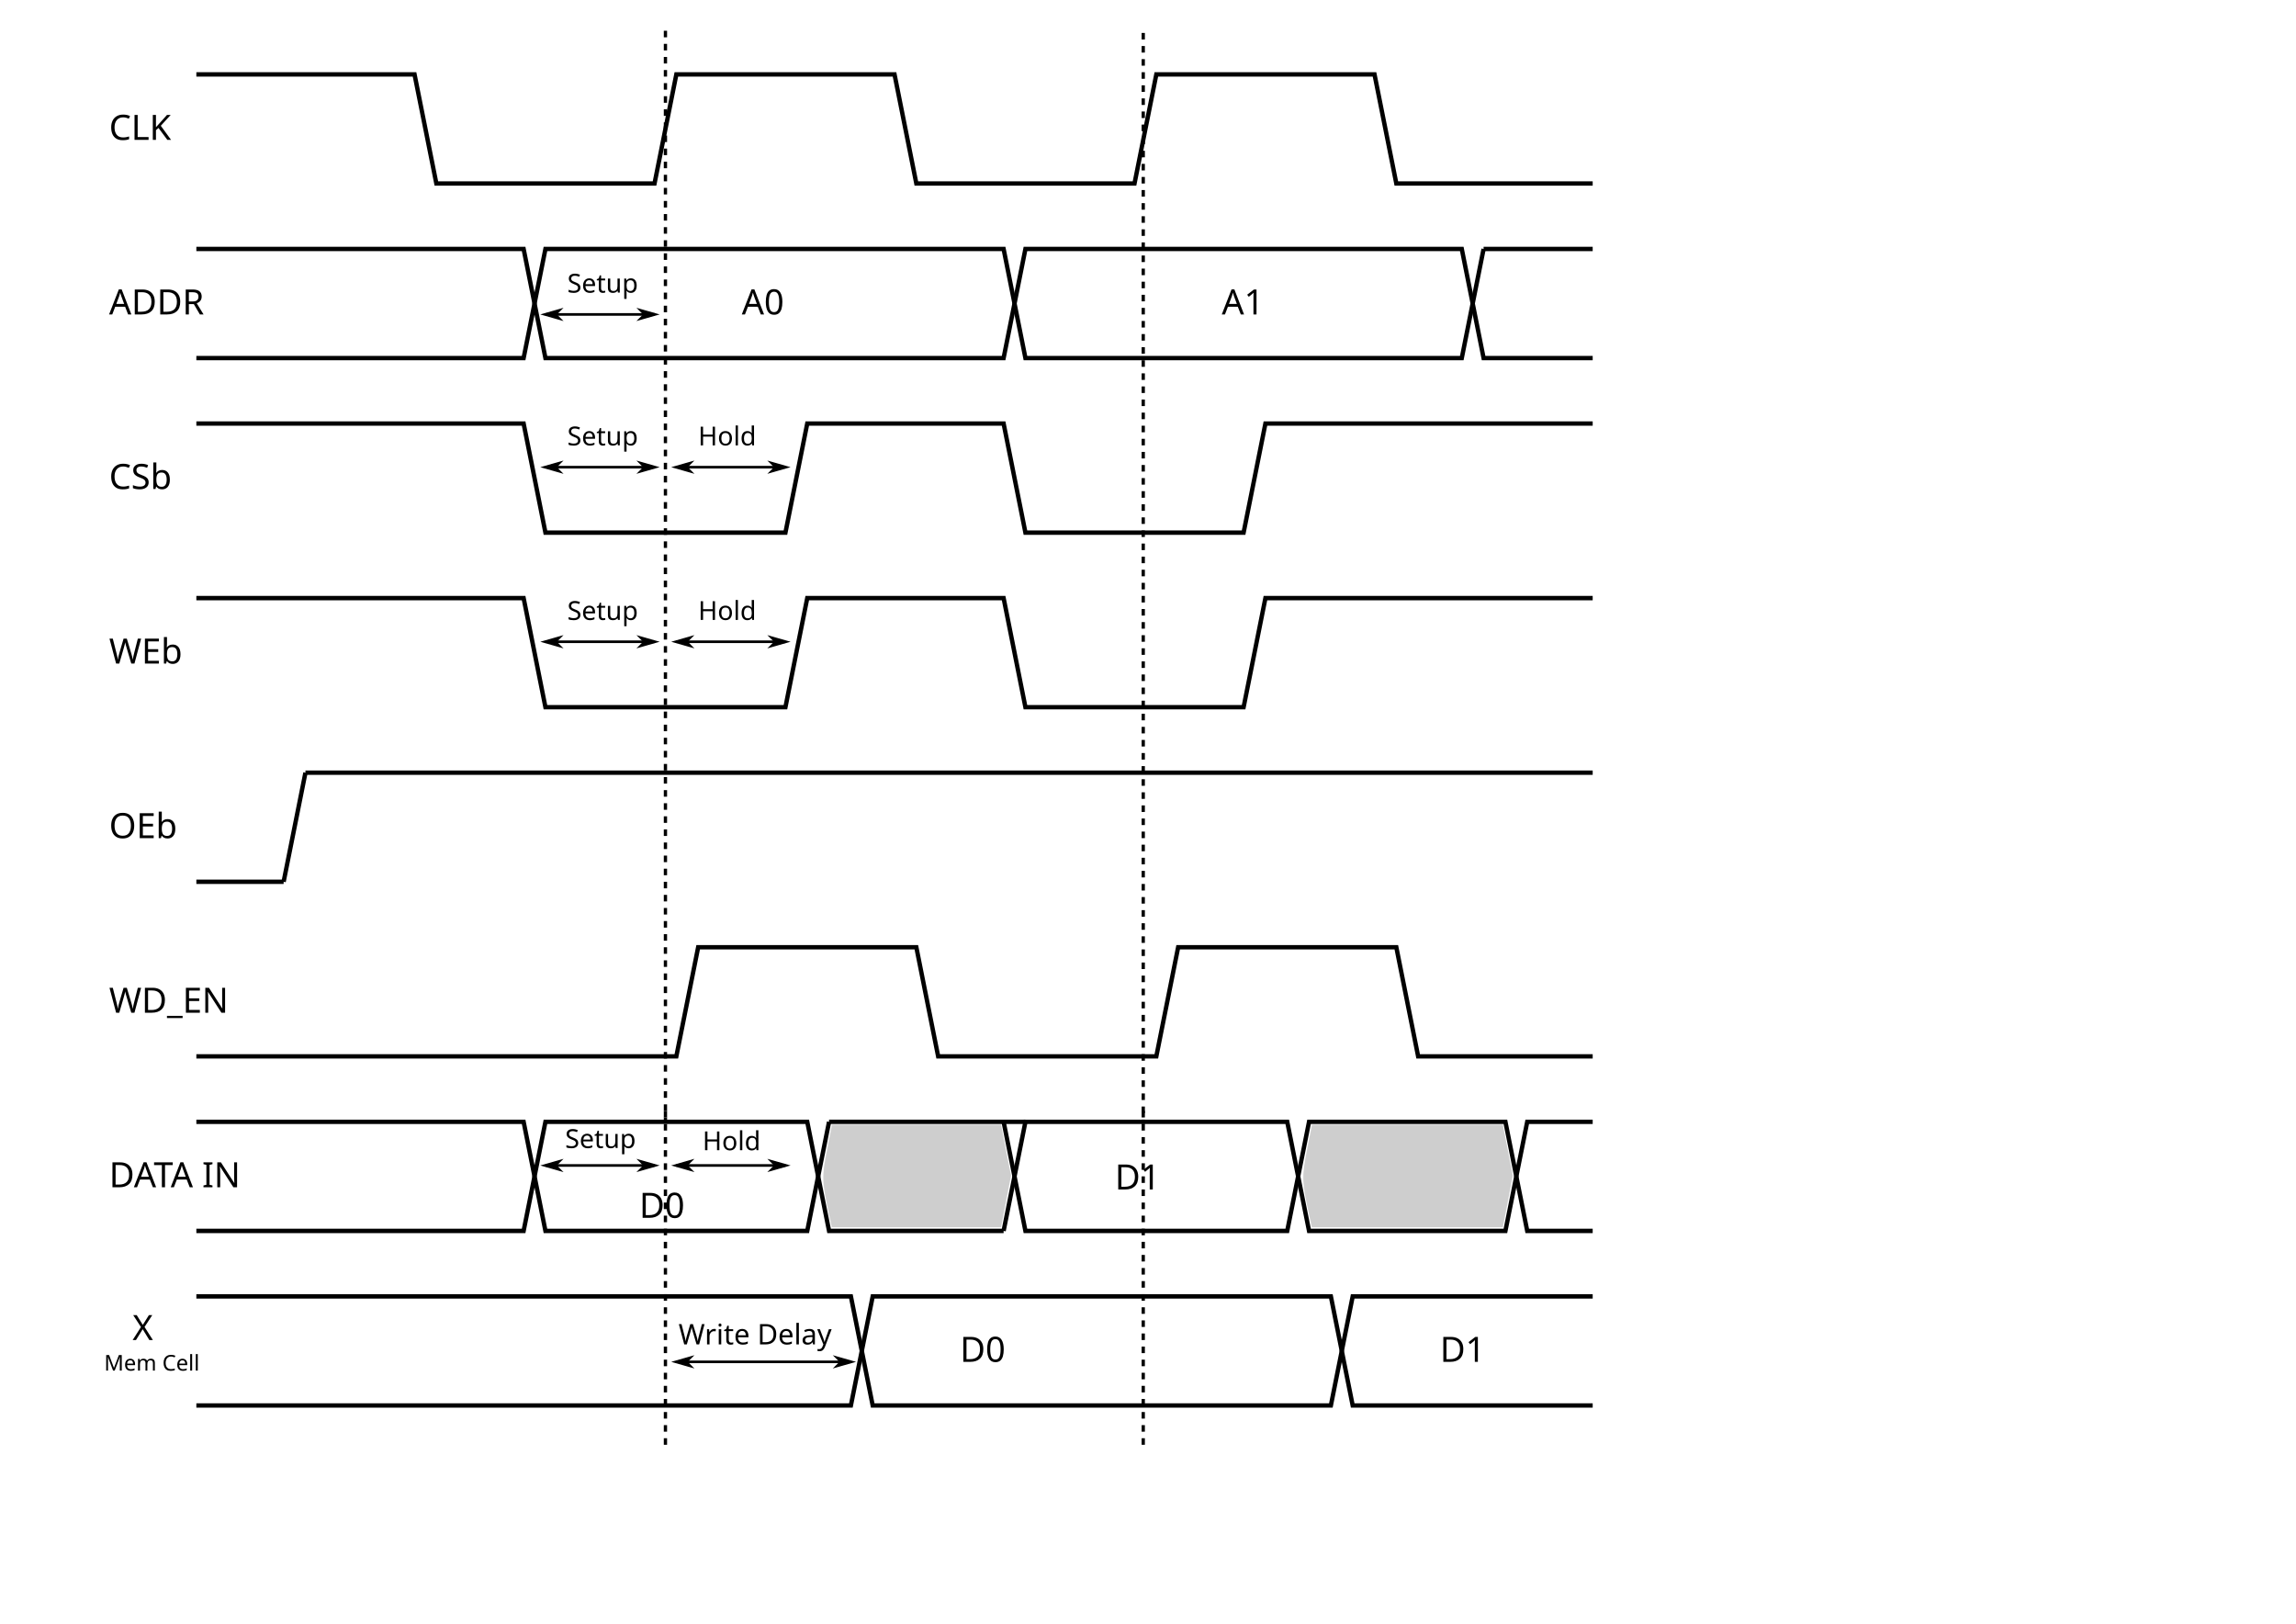
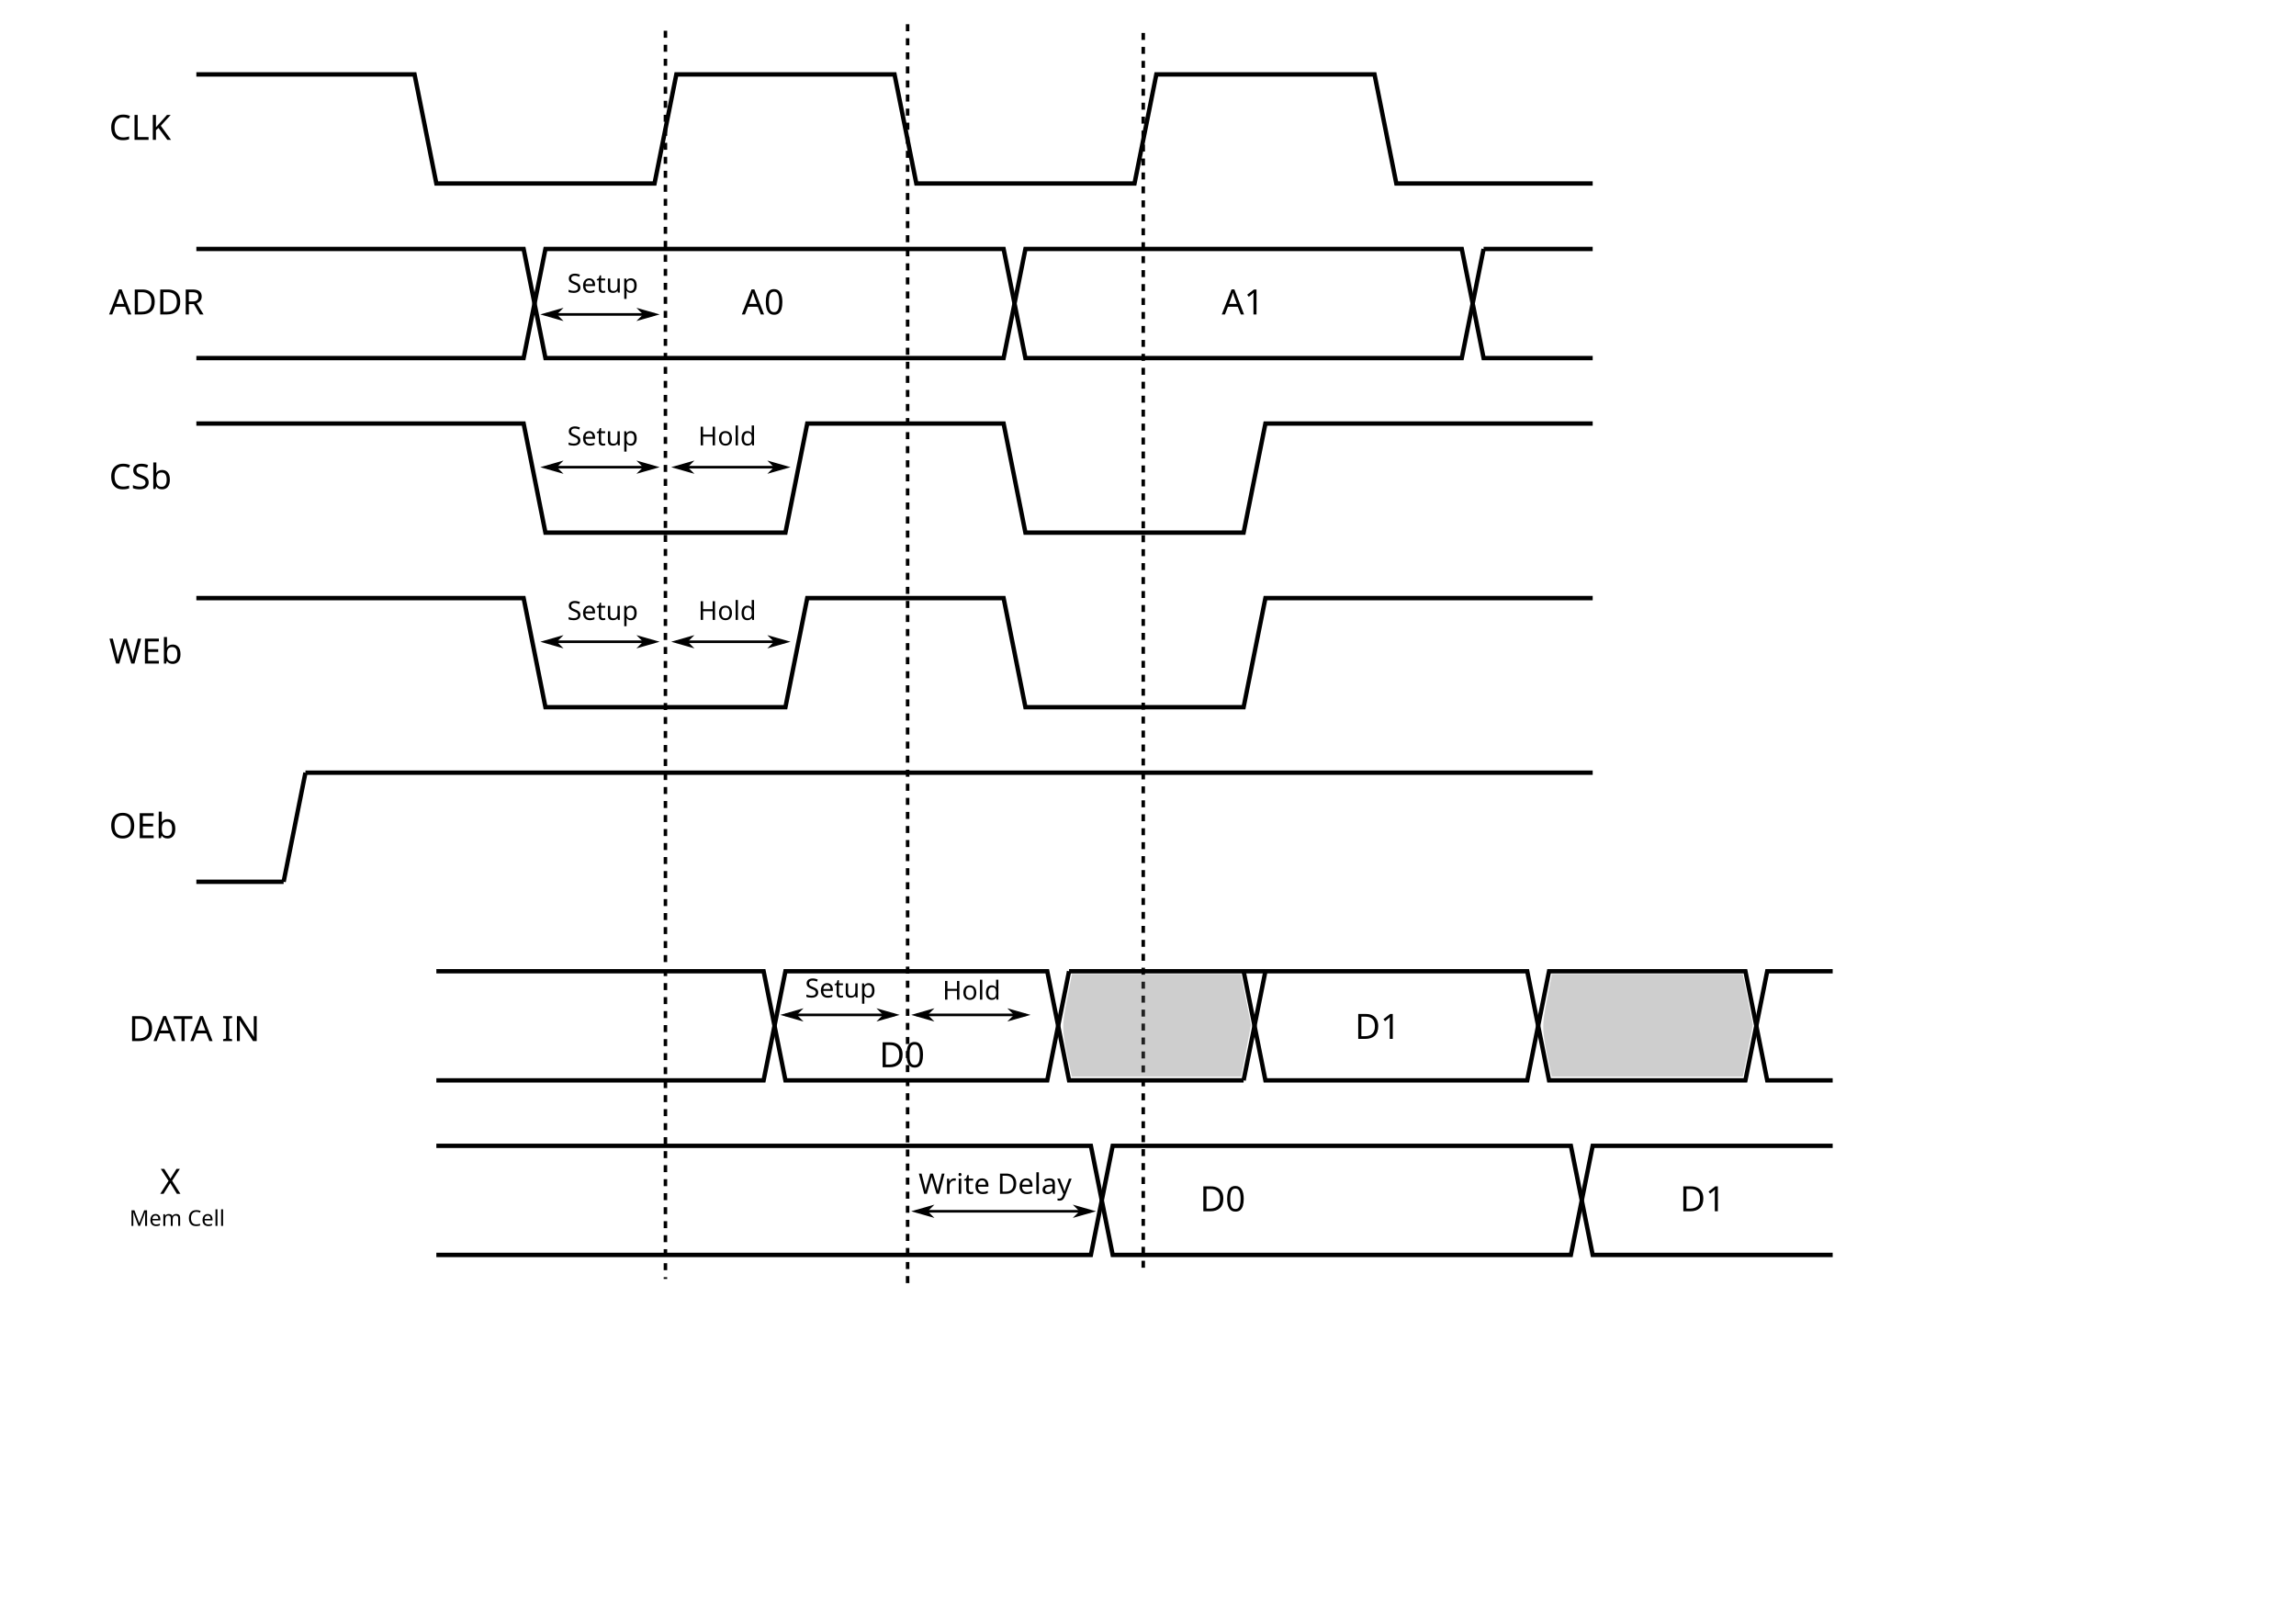
<svg xmlns="http://www.w3.org/2000/svg" width="1052.362" height="744.094" id="svg3956" version="1.1">
  <defs id="defs3958">
    <marker orient="auto" refY="0.0" refX="0.0" id="Arrow1Mstart" style="overflow:visible">
      <path id="path4694" d="M 0.0,0.0 L 5.0,-5.0 L -12.5,0.0 L 5.0,5.0 L 0.0,0.0 z " style="fill-rule:evenodd;stroke:#000000;stroke-width:1.0pt" transform="scale(0.4) translate(10,0)" />
    </marker>
    <marker orient="auto" refY="0.0" refX="0.0" id="Arrow1Mend" style="overflow:visible;">
      <path id="path4697" d="M 0.0,0.0 L 5.0,-5.0 L -12.5,0.0 L 5.0,5.0 L 0.0,0.0 z " style="fill-rule:evenodd;stroke:#000000;stroke-width:1.0pt;" transform="scale(0.4) rotate(180) translate(10,0)" />
    </marker>
    <marker orient="auto" refY="0" refX="0" id="Arrow1Mstart-5" style="overflow:visible">
      <path id="path4694-5" d="M 0,0 5,-5 -12.5,0 5,5 0,0 z" style="fill-rule:evenodd;stroke:#000000;stroke-width:1pt" transform="matrix(0.4,0,0,0.4,4,0)" />
    </marker>
    <marker orient="auto" refY="0" refX="0" id="Arrow1Mend-6" style="overflow:visible">
      <path id="path4697-6" d="M 0,0 5,-5 -12.5,0 5,5 0,0 z" style="fill-rule:evenodd;stroke:#000000;stroke-width:1pt" transform="matrix(-0.4,0,0,-0.4,-4,0)" />
    </marker>
    <marker orient="auto" refY="0" refX="0" id="Arrow1Mstart-7" style="overflow:visible">
      <path id="path4694-7" d="M 0,0 5,-5 -12.5,0 5,5 0,0 z" style="fill-rule:evenodd;stroke:#000000;stroke-width:1pt" transform="matrix(0.4,0,0,0.4,4,0)" />
    </marker>
    <marker orient="auto" refY="0" refX="0" id="Arrow1Mend-8" style="overflow:visible">
      <path id="path4697-0" d="M 0,0 5,-5 -12.5,0 5,5 0,0 z" style="fill-rule:evenodd;stroke:#000000;stroke-width:1pt" transform="matrix(-0.4,0,0,-0.4,-4,0)" />
    </marker>
    <marker orient="auto" refY="0" refX="0" id="Arrow1Mstart-3" style="overflow:visible">
      <path id="path4694-8" d="M 0,0 5,-5 -12.5,0 5,5 0,0 z" style="fill-rule:evenodd;stroke:#000000;stroke-width:1pt" transform="matrix(0.4,0,0,0.4,4,0)" />
    </marker>
    <marker orient="auto" refY="0" refX="0" id="Arrow1Mend-5" style="overflow:visible">
      <path id="path4697-3" d="M 0,0 5,-5 -12.5,0 5,5 0,0 z" style="fill-rule:evenodd;stroke:#000000;stroke-width:1pt" transform="matrix(-0.4,0,0,-0.4,-4,0)" />
    </marker>
    <marker orient="auto" refY="0" refX="0" id="Arrow1Mstart-3-5" style="overflow:visible">
      <path id="path4694-8-3" d="M 0,0 5,-5 -12.5,0 5,5 0,0 z" style="fill-rule:evenodd;stroke:#000000;stroke-width:1pt" transform="matrix(0.4,0,0,0.4,4,0)" />
    </marker>
    <marker orient="auto" refY="0" refX="0" id="Arrow1Mend-5-2" style="overflow:visible">
      <path id="path4697-3-8" d="M 0,0 5,-5 -12.5,0 5,5 0,0 z" style="fill-rule:evenodd;stroke:#000000;stroke-width:1pt" transform="matrix(-0.4,0,0,-0.4,-4,0)" />
    </marker>
    <marker orient="auto" refY="0" refX="0" id="Arrow1Mstart-54" style="overflow:visible">
      <path id="path4694-70" d="M 0,0 5,-5 -12.5,0 5,5 0,0 z" style="fill-rule:evenodd;stroke:#000000;stroke-width:1pt" transform="matrix(0.4,0,0,0.4,4,0)" />
    </marker>
    <marker orient="auto" refY="0" refX="0" id="Arrow1Mend-9" style="overflow:visible">
      <path id="path4697-9" d="M 0,0 5,-5 -12.5,0 5,5 0,0 z" style="fill-rule:evenodd;stroke:#000000;stroke-width:1pt" transform="matrix(-0.4,0,0,-0.4,-4,0)" />
    </marker>
    <marker orient="auto" refY="0" refX="0" id="Arrow1Mstart-2" style="overflow:visible">
      <path id="path4694-0" d="M 0,0 5,-5 -12.5,0 5,5 0,0 z" style="fill-rule:evenodd;stroke:#000000;stroke-width:1pt" transform="matrix(0.4,0,0,0.4,4,0)" />
    </marker>
    <marker orient="auto" refY="0" refX="0" id="Arrow1Mend-51" style="overflow:visible">
      <path id="path4697-8" d="M 0,0 5,-5 -12.5,0 5,5 0,0 z" style="fill-rule:evenodd;stroke:#000000;stroke-width:1pt" transform="matrix(-0.4,0,0,-0.4,-4,0)" />
    </marker>
    <marker orient="auto" refY="0" refX="0" id="Arrow1Mstart-33" style="overflow:visible">
      <path id="path4694-1" d="M 0,0 5,-5 -12.5,0 5,5 0,0 z" style="fill-rule:evenodd;stroke:#000000;stroke-width:1pt" transform="matrix(0.4,0,0,0.4,4,0)" />
    </marker>
    <marker orient="auto" refY="0" refX="0" id="Arrow1Mend-90" style="overflow:visible">
      <path id="path4697-7" d="M 0,0 5,-5 -12.5,0 5,5 0,0 z" style="fill-rule:evenodd;stroke:#000000;stroke-width:1pt" transform="matrix(-0.4,0,0,-0.4,-4,0)" />
    </marker>
    <marker orient="auto" refY="0" refX="0" id="Arrow1Mstart-4" style="overflow:visible">
      <path id="path4694-703" d="M 0,0 5,-5 -12.5,0 5,5 0,0 z" style="fill-rule:evenodd;stroke:#000000;stroke-width:1pt" transform="matrix(0.4,0,0,0.4,4,0)" />
    </marker>
    <marker orient="auto" refY="0" refX="0" id="Arrow1Mend-84" style="overflow:visible">
      <path id="path4697-70" d="M 0,0 5,-5 -12.5,0 5,5 0,0 z" style="fill-rule:evenodd;stroke:#000000;stroke-width:1pt" transform="matrix(-0.4,0,0,-0.4,-4,0)" />
    </marker>
    <marker orient="auto" refY="0" refX="0" id="Arrow1Mstart-32" style="overflow:visible">
      <path id="path4694-73" d="M 0,0 5,-5 -12.5,0 5,5 0,0 z" style="fill-rule:evenodd;stroke:#000000;stroke-width:1pt" transform="matrix(0.4,0,0,0.4,4,0)" />
    </marker>
    <marker orient="auto" refY="0" refX="0" id="Arrow1Mend-4" style="overflow:visible">
      <path id="path4697-76" d="M 0,0 5,-5 -12.5,0 5,5 0,0 z" style="fill-rule:evenodd;stroke:#000000;stroke-width:1pt" transform="matrix(-0.4,0,0,-0.4,-4,0)" />
    </marker>
    <marker orient="auto" refY="0" refX="0" id="Arrow1Mstart-32-6" style="overflow:visible">
      <path id="path4694-73-8" d="M 0,0 5,-5 -12.5,0 5,5 0,0 z" style="fill-rule:evenodd;stroke:#000000;stroke-width:1pt" transform="matrix(0.4,0,0,0.4,4,0)" />
    </marker>
    <marker orient="auto" refY="0" refX="0" id="Arrow1Mend-4-3" style="overflow:visible">
      <path id="path4697-76-9" d="M 0,0 5,-5 -12.5,0 5,5 0,0 z" style="fill-rule:evenodd;stroke:#000000;stroke-width:1pt" transform="matrix(-0.4,0,0,-0.4,-4,0)" />
    </marker>
  </defs>
  <g id="layer1" transform="translate(0,-308.2677)">
    <path style="fill:none;stroke:#000000;stroke-width:2;stroke-linecap:butt;stroke-linejoin:miter;stroke-miterlimit:4;stroke-opacity:1;stroke-dasharray:none" d="m 90,342.362 0,0 0,0 100,0 10,50 100,0 10,-50 100,0 10,50 100,0 10,-50 100,0 10,50 90,0" id="path3966" />
    <path style="fill:none;stroke:#000000;stroke-width:2;stroke-linecap:butt;stroke-linejoin:miter;stroke-miterlimit:4;stroke-opacity:1;stroke-dasharray:none" d="m 90,194.094 150,0 10,50 110,0 10,-50 90,0 10,50 100,0 10,-50 150,0" id="path4501" transform="translate(0,308.2677)" />
    <path style="fill:none;stroke:#000000;stroke-width:2;stroke-linecap:butt;stroke-linejoin:miter;stroke-miterlimit:4;stroke-opacity:1;stroke-dasharray:none" d="m 90,582.362 150,0 10,50 110,0 10,-50 90,0 10,50 100,0 10,-50 150,0" id="path4501-4" />
    <g id="g4534">
      <path transform="translate(0,308.2677)" id="path4521" d="m 140,354.094 590,0" style="fill:none;stroke:#000000;stroke-width:2;stroke-linecap:butt;stroke-linejoin:miter;stroke-miterlimit:4;stroke-opacity:1;stroke-dasharray:none" />
      <path transform="translate(0,308.2677)" id="path4523" d="m 130,404.094 10,-50" style="fill:none;stroke:#000000;stroke-width:2;stroke-linecap:butt;stroke-linejoin:miter;stroke-miterlimit:4;stroke-opacity:1;stroke-dasharray:none" />
      <path transform="translate(0,308.2677)" id="path4525" d="m 130,404.094 -40,0" style="fill:none;stroke:#000000;stroke-width:2;stroke-linecap:butt;stroke-linejoin:miter;stroke-opacity:1;stroke-miterlimit:4;stroke-dasharray:none" />
    </g>
    <g id="g4529" transform="translate(-20,2.4218748e-6)">
      <path transform="translate(0,308.2677)" id="path4497" d="m 110,114.094 150,0 10,50 210,0 10,-50 200,0 10,50 50,0" style="fill:none;stroke:#000000;stroke-width:2;stroke-linecap:butt;stroke-linejoin:miter;stroke-miterlimit:4;stroke-opacity:1;stroke-dasharray:none" />
      <path transform="translate(0,308.2677)" id="path4499" d="m 110,164.094 150,0 10,-50 210,0 10,50 200,0 10,-50" style="fill:none;stroke:#000000;stroke-width:2;stroke-linecap:butt;stroke-linejoin:miter;stroke-miterlimit:4;stroke-opacity:1;stroke-dasharray:none" />
      <path transform="translate(0,308.2677)" id="path4527" d="m 700,114.094 50,0" style="fill:none;stroke:#000000;stroke-width:2;stroke-linecap:butt;stroke-linejoin:miter;stroke-miterlimit:4;stroke-opacity:1;stroke-dasharray:none" />
    </g>
-     <path style="fill:none;stroke:#000000;stroke-width:1.5;stroke-linecap:butt;stroke-linejoin:miter;stroke-miterlimit:4;stroke-opacity:1;stroke-dasharray:3, 3;stroke-dashoffset:0" d="m 305,322.362 0,500" id="path4566" />
-     <path style="fill:none;stroke:#000000;stroke-width:1.5;stroke-linecap:butt;stroke-linejoin:miter;stroke-miterlimit:4;stroke-opacity:1;stroke-dasharray:3, 3;stroke-dashoffset:0" d="m 524,323.362 0,500" id="path4566-2" />
-     <text xml:space="preserve" style="font-size:16px;font-style:normal;font-weight:normal;line-height:125%;letter-spacing:0px;word-spacing:0px;fill:#000000;fill-opacity:1;stroke:none;font-family:Sans" x="50" y="372.362" id="text4586">
-       <tspan id="tspan4588" x="50" y="372.362">CLK</tspan>
+     <path style="fill:none;stroke:#000000;stroke-width:1.604;stroke-linecap:butt;stroke-linejoin:miter;stroke-miterlimit:4;stroke-dasharray:3.209, 3.209;stroke-dashoffset:0;stroke-opacity:1" d="m 305,322.362 v 572" id="path4566" />
+     <path style="fill:none;stroke:#000000;stroke-width:1.599;stroke-linecap:butt;stroke-linejoin:miter;stroke-miterlimit:4;stroke-dasharray:3.197, 3.197;stroke-dashoffset:0;stroke-opacity:1" d="m 524,323.362 v 568" id="path4566-2" />
+     <text xml:space="preserve" style="font-style:normal;font-weight:normal;line-height:0%;font-family:sans-serif;letter-spacing:0px;word-spacing:0px;fill:#000000;fill-opacity:1;stroke:none" x="50" y="372.362" id="text4586">
+       <tspan id="tspan4588" x="50" y="372.362" style="font-size:16px;line-height:1.25;font-family:sans-serif">CLK</tspan>
    </text>
-     <text xml:space="preserve" style="font-size:16px;font-style:normal;font-weight:normal;line-height:125%;letter-spacing:0px;word-spacing:0px;fill:#000000;fill-opacity:1;stroke:none;font-family:Sans" x="50" y="452.362" id="text4590">
-       <tspan id="tspan4592" x="50" y="452.362">ADDR</tspan>
+     <text xml:space="preserve" style="font-style:normal;font-weight:normal;line-height:0%;font-family:sans-serif;letter-spacing:0px;word-spacing:0px;fill:#000000;fill-opacity:1;stroke:none" x="50" y="452.362" id="text4590">
+       <tspan id="tspan4592" x="50" y="452.362" style="font-size:16px;line-height:1.25;font-family:sans-serif">ADDR</tspan>
    </text>
-     <text xml:space="preserve" style="font-size:16px;font-style:normal;font-weight:normal;line-height:125%;letter-spacing:0px;word-spacing:0px;fill:#000000;fill-opacity:1;stroke:none;font-family:Sans" x="50" y="532.362" id="text4594">
-       <tspan id="tspan4596" x="50" y="532.362">CSb</tspan>
+     <text xml:space="preserve" style="font-style:normal;font-weight:normal;line-height:0%;font-family:sans-serif;letter-spacing:0px;word-spacing:0px;fill:#000000;fill-opacity:1;stroke:none" x="50" y="532.362" id="text4594">
+       <tspan id="tspan4596" x="50" y="532.362" style="font-size:16px;line-height:1.25;font-family:sans-serif">CSb</tspan>
    </text>
-     <text xml:space="preserve" style="font-size:16px;font-style:normal;font-weight:normal;line-height:125%;letter-spacing:0px;word-spacing:0px;fill:#000000;fill-opacity:1;stroke:none;font-family:Sans" x="50" y="692.362" id="text4598">
-       <tspan id="tspan4600" x="50" y="692.362">OEb</tspan>
+     <text xml:space="preserve" style="font-style:normal;font-weight:normal;line-height:0%;font-family:sans-serif;letter-spacing:0px;word-spacing:0px;fill:#000000;fill-opacity:1;stroke:none" x="50" y="692.362" id="text4598">
+       <tspan id="tspan4600" x="50" y="692.362" style="font-size:16px;line-height:1.25;font-family:sans-serif">OEb</tspan>
    </text>
-     <text xml:space="preserve" style="font-size:16px;font-style:normal;font-weight:normal;line-height:125%;letter-spacing:0px;word-spacing:0px;fill:#000000;fill-opacity:1;stroke:none;font-family:Sans" x="50" y="612.362" id="text4602">
-       <tspan id="tspan4604" x="50" y="612.362">WEb</tspan>
+     <text xml:space="preserve" style="font-style:normal;font-weight:normal;line-height:0%;font-family:sans-serif;letter-spacing:0px;word-spacing:0px;fill:#000000;fill-opacity:1;stroke:none" x="50" y="612.362" id="text4602">
+       <tspan id="tspan4604" x="50" y="612.362" style="font-size:16px;line-height:1.25;font-family:sans-serif">WEb</tspan>
    </text>
-     <text xml:space="preserve" style="font-size:16px;font-style:normal;font-weight:normal;line-height:125%;letter-spacing:0px;word-spacing:0px;fill:#000000;fill-opacity:1;stroke:none;font-family:Sans" x="50" y="852.362" id="text4606">
-       <tspan id="tspan4608" x="50" y="852.362">DATA IN</tspan>
+     <text xml:space="preserve" style="font-style:normal;font-weight:normal;line-height:0%;font-family:sans-serif;letter-spacing:0px;word-spacing:0px;fill:#000000;fill-opacity:1;stroke:none" x="59" y="785.362" id="text4606">
+       <tspan id="tspan4608" x="59" y="785.362" style="font-size:16px;line-height:1.25;font-family:sans-serif">DATA IN</tspan>
    </text>
-     <text xml:space="preserve" style="font-size:16px;font-style:normal;font-weight:normal;line-height:125%;letter-spacing:0px;word-spacing:0px;fill:#000000;fill-opacity:1;stroke:none;font-family:Sans" x="340" y="452.362" id="text4610">
-       <tspan id="tspan4612" x="340" y="452.362">A0</tspan>
+     <text xml:space="preserve" style="font-style:normal;font-weight:normal;line-height:0%;font-family:sans-serif;letter-spacing:0px;word-spacing:0px;fill:#000000;fill-opacity:1;stroke:none" x="340" y="452.362" id="text4610">
+       <tspan id="tspan4612" x="340" y="452.362" style="font-size:16px;line-height:1.25;font-family:sans-serif">A0</tspan>
    </text>
-     <text xml:space="preserve" style="font-size:16px;font-style:normal;font-weight:normal;line-height:125%;letter-spacing:0px;word-spacing:0px;fill:#000000;fill-opacity:1;stroke:none;font-family:Sans" x="560" y="452.362" id="text4614">
-       <tspan id="tspan4616" x="560" y="452.362">A1</tspan>
+     <text xml:space="preserve" style="font-style:normal;font-weight:normal;line-height:0%;font-family:sans-serif;letter-spacing:0px;word-spacing:0px;fill:#000000;fill-opacity:1;stroke:none" x="560" y="452.362" id="text4614">
+       <tspan id="tspan4616" x="560" y="452.362" style="font-size:16px;line-height:1.25;font-family:sans-serif">A1</tspan>
    </text>
-     <g transform="translate(-180,400)" id="g4529-7">
-       <path transform="translate(0,308.2677)" id="path4497-7" d="m 270,164.094 0,0 0,0 150,0 10,-50 120,0 10,50 80,0" style="fill:none;stroke:#000000;stroke-width:2;stroke-linecap:butt;stroke-linejoin:miter;stroke-miterlimit:4;stroke-opacity:1;stroke-dasharray:none" />
-       <path transform="translate(0,308.2677)" id="path4499-4" d="m 270,114.094 0,0 0,0 150,0 10,50 120,0 10,-50" style="fill:none;stroke:#000000;stroke-width:2;stroke-linecap:butt;stroke-linejoin:miter;stroke-miterlimit:4;stroke-opacity:1;stroke-dasharray:none" />
-       <path transform="translate(0,308.2677)" id="path4527-5" d="m 700,114.094 0,0" style="fill:none;stroke:#000000;stroke-width:2;stroke-linecap:butt;stroke-linejoin:miter;stroke-miterlimit:4;stroke-opacity:1;stroke-dasharray:none" />
+     <g transform="translate(-70,331)" id="g4529-7">
+       <path transform="translate(0,308.2677)" id="path4497-7" d="m 270,164.094 v 0 0 h 150 l 10,-50 h 120 l 10,50 h 80" style="fill:none;stroke:#000000;stroke-width:2;stroke-linecap:butt;stroke-linejoin:miter;stroke-miterlimit:4;stroke-dasharray:none;stroke-opacity:1" />
+       <path transform="translate(0,308.2677)" id="path4499-4" d="m 270,114.094 v 0 0 h 150 l 10,50 h 120 l 10,-50" style="fill:none;stroke:#000000;stroke-width:2;stroke-linecap:butt;stroke-linejoin:miter;stroke-miterlimit:4;stroke-dasharray:none;stroke-opacity:1" />
+       <path transform="translate(0,308.2677)" id="path4527-5" d="m 700,114.094 v 0" style="fill:none;stroke:#000000;stroke-width:2;stroke-linecap:butt;stroke-linejoin:miter;stroke-miterlimit:4;stroke-dasharray:none;stroke-opacity:1" />
    </g>
-     <path style="fill:none;stroke:#000000;stroke-width:2;stroke-linecap:butt;stroke-linejoin:miter;stroke-miterlimit:4;stroke-opacity:1;stroke-dasharray:none" d="m 470,822.362 0,0" id="path4618" />
-     <text xml:space="preserve" style="font-size:16px;font-style:normal;font-weight:normal;line-height:125%;letter-spacing:0px;word-spacing:0px;fill:#000000;fill-opacity:1;stroke:none;font-family:Sans" x="293" y="866.362" id="text4652">
-       <tspan id="tspan4654" x="293" y="866.362">D0</tspan>
+     <path style="fill:none;stroke:#000000;stroke-width:2;stroke-linecap:butt;stroke-linejoin:miter;stroke-miterlimit:4;stroke-dasharray:none;stroke-opacity:1" d="m 580,753.362 v 0" id="path4618" />
+     <text xml:space="preserve" style="font-style:normal;font-weight:normal;line-height:0%;font-family:sans-serif;letter-spacing:0px;word-spacing:0px;fill:#000000;fill-opacity:1;stroke:none" x="403" y="797.362" id="text4652">
+       <tspan id="tspan4654" x="403" y="797.362" style="font-size:16px;line-height:1.25;font-family:sans-serif">D0</tspan>
    </text>
-     <text xml:space="preserve" style="font-size:16px;font-style:normal;font-weight:normal;line-height:125%;letter-spacing:0px;word-spacing:0px;fill:#666666;fill-opacity:1;stroke:none;font-family:Sans" x="511" y="853.362" id="text4656">
-       <tspan id="tspan4658" x="511" y="853.362" style="fill:#000000">D1</tspan>
+     <text xml:space="preserve" style="font-style:normal;font-weight:normal;line-height:0%;font-family:sans-serif;letter-spacing:0px;word-spacing:0px;fill:#666666;fill-opacity:1;stroke:none" x="621" y="784.362" id="text4656">
+       <tspan id="tspan4658" x="621" y="784.362" style="font-size:16px;line-height:1.25;font-family:sans-serif;fill:#000000">D1</tspan>
    </text>
    <path style="fill:none;stroke:#000000;stroke-width:1.2;stroke-linecap:butt;stroke-linejoin:miter;stroke-opacity:1;marker-end:url(#Arrow1Mend);marker-start:url(#Arrow1Mstart);stroke-miterlimit:4;stroke-dasharray:none" d="m 250,214.094 50,0" id="path4682" transform="translate(0,308.2677)" />
    <path style="fill:none;stroke:#000000;stroke-width:1.2;stroke-linecap:butt;stroke-linejoin:miter;stroke-miterlimit:4;stroke-opacity:1;stroke-dasharray:none;marker-start:url(#Arrow1Mstart);marker-end:url(#Arrow1Mend)" d="m 250,602.362 50,0" id="path4682-2" />
    <path style="fill:none;stroke:#000000;stroke-width:1.2;stroke-linecap:butt;stroke-linejoin:miter;stroke-miterlimit:4;stroke-opacity:1;stroke-dasharray:none;marker-start:url(#Arrow1Mstart);marker-end:url(#Arrow1Mend)" d="m 310,602.362 50,0" id="path4682-2-2" />
    <path style="fill:none;stroke:#000000;stroke-width:1.2;stroke-linecap:butt;stroke-linejoin:miter;stroke-miterlimit:4;stroke-opacity:1;stroke-dasharray:none;marker-start:url(#Arrow1Mstart);marker-end:url(#Arrow1Mend)" d="m 310,522.362 50,0" id="path4682-2-3" />
-     <text xml:space="preserve" style="font-size:16px;font-style:normal;font-weight:normal;line-height:125%;letter-spacing:0px;word-spacing:0px;fill:#000000;fill-opacity:1;stroke:none;font-family:Sans" x="260" y="592.362" id="text5843">
-       <tspan id="tspan5845" x="260" y="592.362" style="font-size:12px">Setup</tspan>
+     <text xml:space="preserve" style="font-style:normal;font-weight:normal;line-height:0%;font-family:sans-serif;letter-spacing:0px;word-spacing:0px;fill:#000000;fill-opacity:1;stroke:none" x="260" y="592.362" id="text5843">
+       <tspan id="tspan5845" x="260" y="592.362" style="font-size:12px;line-height:1.25;font-family:sans-serif">Setup</tspan>
    </text>
-     <text xml:space="preserve" style="font-size:16px;font-style:normal;font-weight:normal;line-height:125%;letter-spacing:0px;word-spacing:0px;fill:#000000;fill-opacity:1;stroke:none;font-family:Sans" x="320" y="592.362" id="text5847">
-       <tspan id="tspan5849" x="320" y="592.362" style="font-size:12px">Hold</tspan>
+     <text xml:space="preserve" style="font-style:normal;font-weight:normal;line-height:0%;font-family:sans-serif;letter-spacing:0px;word-spacing:0px;fill:#000000;fill-opacity:1;stroke:none" x="320" y="592.362" id="text5847">
+       <tspan id="tspan5849" x="320" y="592.362" style="font-size:12px;line-height:1.25;font-family:sans-serif">Hold</tspan>
    </text>
-     <text xml:space="preserve" style="font-size:16px;font-style:normal;font-weight:normal;line-height:125%;letter-spacing:0px;word-spacing:0px;fill:#000000;fill-opacity:1;stroke:none;font-family:Sans" x="260" y="512.362" id="text5843-2">
-       <tspan id="tspan5845-4" x="260" y="512.362" style="font-size:12px">Setup</tspan>
+     <text xml:space="preserve" style="font-style:normal;font-weight:normal;line-height:0%;font-family:sans-serif;letter-spacing:0px;word-spacing:0px;fill:#000000;fill-opacity:1;stroke:none" x="260" y="512.362" id="text5843-2">
+       <tspan id="tspan5845-4" x="260" y="512.362" style="font-size:12px;line-height:1.25;font-family:sans-serif">Setup</tspan>
    </text>
-     <text xml:space="preserve" style="font-size:16px;font-style:normal;font-weight:normal;line-height:125%;letter-spacing:0px;word-spacing:0px;fill:#000000;fill-opacity:1;stroke:none;font-family:Sans" x="320" y="512.362" id="text5847-7">
-       <tspan id="tspan5849-7" x="320" y="512.362" style="font-size:12px">Hold</tspan>
+     <text xml:space="preserve" style="font-style:normal;font-weight:normal;line-height:0%;font-family:sans-serif;letter-spacing:0px;word-spacing:0px;fill:#000000;fill-opacity:1;stroke:none" x="320" y="512.362" id="text5847-7">
+       <tspan id="tspan5849-7" x="320" y="512.362" style="font-size:12px;line-height:1.25;font-family:sans-serif">Hold</tspan>
    </text>
-     <text xml:space="preserve" style="font-size:16px;font-style:normal;font-weight:normal;line-height:125%;letter-spacing:0px;word-spacing:0px;fill:#000000;fill-opacity:1;stroke:none;font-family:Sans" x="260" y="442.362" id="text5843-2-3">
-       <tspan id="tspan5845-4-5" x="260" y="442.362" style="font-size:12px">Setup</tspan>
+     <text xml:space="preserve" style="font-style:normal;font-weight:normal;line-height:0%;font-family:sans-serif;letter-spacing:0px;word-spacing:0px;fill:#000000;fill-opacity:1;stroke:none" x="260" y="442.362" id="text5843-2-3">
+       <tspan id="tspan5845-4-5" x="260" y="442.362" style="font-size:12px;line-height:1.25;font-family:sans-serif">Setup</tspan>
    </text>
    <path style="fill:none;stroke:#000000;stroke-width:1.2;stroke-linecap:butt;stroke-linejoin:miter;stroke-miterlimit:4;stroke-opacity:1;stroke-dasharray:none;marker-start:url(#Arrow1Mstart);marker-end:url(#Arrow1Mend)" d="m 250,452.362 50,0" id="path4682-4" />
-     <path style="fill:none;stroke:#000000;stroke-width:2;stroke-linecap:butt;stroke-linejoin:miter;stroke-miterlimit:4;stroke-opacity:1;stroke-dasharray:none" d="m 90,484.094 220,0 10,-50 100,0 10,50 100,0 10,-50 100,0 10,50 80,0" id="path3080" transform="translate(0,308.2677)" />
-     <text xml:space="preserve" style="font-size:16px;font-style:normal;font-weight:normal;line-height:125%;letter-spacing:0px;word-spacing:0px;fill:#000000;fill-opacity:1;stroke:none;font-family:Sans" x="50" y="772.362" id="text3946">
-       <tspan id="tspan3948" x="50" y="772.362">WD_EN</tspan>
+     <path style="fill:none;stroke:#000000;stroke-width:1px;stroke-linecap:butt;stroke-linejoin:miter;stroke-opacity:0" d="m 482,746.362 v 50" id="path4382" />
+     <path style="opacity:0.317;color:#000000;fill:#999999;fill-opacity:1;stroke:#000000;stroke-width:2;stroke-linecap:butt;stroke-linejoin:miter;stroke-miterlimit:4;stroke-opacity:0;stroke-dasharray:none;stroke-dashoffset:0;marker:none;visibility:visible;display:inline;overflow:visible;enable-background:accumulate" d="" id="path4390" transform="translate(0,308.2677)" />
+     <path style="fill:none;stroke:#000000;stroke-width:1.2;stroke-linecap:butt;stroke-linejoin:miter;stroke-miterlimit:4;stroke-dasharray:none;stroke-opacity:1;marker-start:url(#Arrow1Mstart);marker-end:url(#Arrow1Mend)" d="m 360,773.362 h 50" id="path4682-2-9" />
+     <text xml:space="preserve" style="font-style:normal;font-weight:normal;line-height:0%;font-family:sans-serif;letter-spacing:0px;word-spacing:0px;fill:#000000;fill-opacity:1;stroke:none" x="369" y="765.362" id="text5843-3">
+       <tspan id="tspan5845-5" x="369" y="765.362" style="font-size:12px;line-height:1.25;font-family:sans-serif">Setup</tspan>
    </text>
-     <path style="fill:none;stroke:#000000;stroke-width:1.5;stroke-linecap:butt;stroke-linejoin:miter;stroke-miterlimit:4;stroke-opacity:1;stroke-dasharray:3, 3;stroke-dashoffset:0" d="m 305,817.362 0,155" id="path3969" />
-     <path style="fill:none;stroke:#000000;stroke-width:1.5;stroke-linecap:butt;stroke-linejoin:miter;stroke-miterlimit:4;stroke-opacity:1;stroke-dasharray:3,3;stroke-dashoffset:0" d="m 524,817.362 0,155" id="path4004" />
-     <path style="fill:none;stroke:#000000;stroke-width:1px;stroke-linecap:butt;stroke-linejoin:miter;stroke-opacity:0" d="m 372,815.362 0,50" id="path4382" />
-     <path style="opacity:0.317;color:#000000;fill:#999999;fill-opacity:1;stroke:#000000;stroke-width:2;stroke-linecap:butt;stroke-linejoin:miter;stroke-miterlimit:4;stroke-opacity:0;stroke-dasharray:none;stroke-dashoffset:0;marker:none;visibility:visible;display:inline;overflow:visible;enable-background:accumulate" d="" id="path4390" transform="translate(0,308.2677)" />
-     <path style="fill:none;stroke:#000000;stroke-width:1.2;stroke-linecap:butt;stroke-linejoin:miter;stroke-miterlimit:4;stroke-opacity:1;stroke-dasharray:none;marker-start:url(#Arrow1Mstart);marker-end:url(#Arrow1Mend)" d="m 250,842.362 50,0" id="path4682-2-9" />
-     <text xml:space="preserve" style="font-size:16px;font-style:normal;font-weight:normal;line-height:125%;letter-spacing:0px;word-spacing:0px;fill:#000000;fill-opacity:1;stroke:none;font-family:Sans" x="259" y="834.362" id="text5843-3">
-       <tspan id="tspan5845-5" x="259" y="834.362" style="font-size:12px">Setup</tspan>
+     <path style="fill:none;stroke:#000000;stroke-width:1.2;stroke-linecap:butt;stroke-linejoin:miter;stroke-miterlimit:4;stroke-dasharray:none;stroke-opacity:1;marker-start:url(#Arrow1Mstart);marker-end:url(#Arrow1Mend)" d="m 420,773.362 h 50" id="path4682-2-2-0" />
+     <text xml:space="preserve" style="font-style:normal;font-weight:normal;line-height:0%;font-family:sans-serif;letter-spacing:0px;word-spacing:0px;fill:#000000;fill-opacity:1;stroke:none" x="432" y="766.362" id="text5847-2">
+       <tspan id="tspan5849-8" x="432" y="766.362" style="font-size:12px;line-height:1.25;font-family:sans-serif">Hold</tspan>
    </text>
-     <path style="fill:none;stroke:#000000;stroke-width:1.2;stroke-linecap:butt;stroke-linejoin:miter;stroke-miterlimit:4;stroke-opacity:1;stroke-dasharray:none;marker-start:url(#Arrow1Mstart);marker-end:url(#Arrow1Mend)" d="m 310,842.362 50,0" id="path4682-2-2-0" />
-     <text xml:space="preserve" style="font-size:16px;font-style:normal;font-weight:normal;line-height:125%;letter-spacing:0px;word-spacing:0px;fill:#000000;fill-opacity:1;stroke:none;font-family:Sans" x="322" y="835.362" id="text5847-2">
-       <tspan id="tspan5849-8" x="322" y="835.362" style="font-size:12px">Hold</tspan>
+     <path style="fill:none;stroke:#000000;stroke-width:2;stroke-linecap:butt;stroke-linejoin:miter;stroke-miterlimit:4;stroke-dasharray:none;stroke-opacity:1" d="M 580,753.362 H 490" id="path3165" />
+     <path style="fill:none;stroke:#000000;stroke-width:2;stroke-linecap:butt;stroke-linejoin:miter;stroke-miterlimit:4;stroke-dasharray:none;stroke-opacity:1" d="m 570,803.362 10,-50 h 120 l 10,50 h 90 l 10,-50 h 30" id="path4060" />
+     <path style="fill:none;stroke:#000000;stroke-width:2;stroke-linecap:butt;stroke-linejoin:miter;stroke-miterlimit:4;stroke-dasharray:none;stroke-opacity:1" d="m 570,753.362 10,50 h 120 l 10,-50 h 90 l 10,50 h 30" id="path4062" />
+     <path style="color:#000000;display:inline;overflow:visible;visibility:visible;opacity:0.317;fill:#666666;fill-opacity:1;stroke:#000000;stroke-width:2;stroke-linecap:butt;stroke-linejoin:miter;stroke-miterlimit:4;stroke-dasharray:none;stroke-dashoffset:0;stroke-opacity:0;marker:none;enable-background:accumulate" d="m 490.113,796.394 c -3.439,-16.013 -3.5,-17.723 -1.078,-30.05 l 2.299,-11.7 h 38.74 38.74 l 2.294,11.673 2.294,11.673 -2.279,11.827 -2.279,11.827 h -38.802 -38.802 z" id="path4064" />
+     <path style="color:#000000;display:inline;overflow:visible;visibility:visible;opacity:0.317;fill:#666666;fill-opacity:1;stroke:#000000;stroke-width:2;stroke-linecap:butt;stroke-linejoin:miter;stroke-miterlimit:4;stroke-dasharray:none;stroke-dashoffset:0;stroke-opacity:0;marker:none;enable-background:accumulate" d="m 710.113,796.394 c -3.439,-16.013 -3.5,-17.723 -1.078,-30.05 l 2.299,-11.7 h 43.74 43.74 l 2.294,11.673 2.294,11.673 -2.279,11.827 -2.279,11.827 h -43.802 -43.802 z" id="path4066" />
+     <path style="fill:none;stroke:#000000;stroke-width:2;stroke-linecap:butt;stroke-linejoin:miter;stroke-miterlimit:4;stroke-dasharray:none;stroke-opacity:1" d="m 200,833.362 h 300 l 10,50 h 210 l 10,-50 h 110" id="path4068" />
+     <path style="fill:none;stroke:#000000;stroke-width:2;stroke-linecap:butt;stroke-linejoin:miter;stroke-miterlimit:4;stroke-dasharray:none;stroke-opacity:1" d="m 200,883.362 h 300 l 10,-50 h 210 l 10,50 h 110" id="path4070" />
+     <text xml:space="preserve" style="font-style:normal;font-weight:normal;line-height:0%;font-family:sans-serif;letter-spacing:0px;word-spacing:0px;fill:#000000;fill-opacity:1;stroke:none" x="550" y="863.362" id="text4652-4">
+       <tspan id="tspan4654-9" x="550" y="863.362" style="font-size:16px;line-height:1.25;font-family:sans-serif">D0</tspan>
    </text>
-     <path style="fill:none;stroke:#000000;stroke-width:2;stroke-linecap:butt;stroke-linejoin:miter;stroke-opacity:1;stroke-miterlimit:4;stroke-dasharray:none" d="m 470,514.094 -90,0" id="path3165" transform="translate(0,308.2677)" />
-     <path style="fill:none;stroke:#000000;stroke-width:2;stroke-linecap:butt;stroke-linejoin:miter;stroke-miterlimit:4;stroke-opacity:1;stroke-dasharray:none" d="m 460,564.094 10,-50 120,0 10,50 90,0 10,-50 30,0" id="path4060" transform="translate(0,308.2677)" />
-     <path style="fill:none;stroke:#000000;stroke-width:2;stroke-linecap:butt;stroke-linejoin:miter;stroke-miterlimit:4;stroke-opacity:1;stroke-dasharray:none" d="m 460,514.094 10,50 120,0 10,-50 90,0 10,50 30,0" id="path4062" transform="translate(0,308.2677)" />
-     <path style="opacity:0.317;color:#000000;fill:#666666;fill-opacity:1;stroke:#000000;stroke-width:2;stroke-linecap:butt;stroke-linejoin:miter;stroke-miterlimit:4;stroke-opacity:0;stroke-dasharray:none;stroke-dashoffset:0;marker:none;visibility:visible;display:inline;overflow:visible;enable-background:accumulate" d="m 380.113,557.126 c -3.439,-16.013 -3.5,-17.723 -1.078,-30.05 l 2.299,-11.7 38.74,0 38.74,0 2.294,11.673 2.294,11.673 -2.279,11.827 -2.279,11.827 -38.802,0 -38.802,0 -1.127,-5.25 z" id="path4064" transform="translate(0,308.2677)" />
-     <path style="opacity:0.317;color:#000000;fill:#666666;fill-opacity:1;stroke:#000000;stroke-width:2;stroke-linecap:butt;stroke-linejoin:miter;stroke-miterlimit:4;stroke-opacity:0;stroke-dasharray:none;stroke-dashoffset:0;marker:none;visibility:visible;display:inline;overflow:visible;enable-background:accumulate" d="m 600.113,557.126 c -3.439,-16.013 -3.5,-17.723 -1.078,-30.05 l 2.299,-11.7 43.74,0 43.74,0 2.294,11.673 2.294,11.673 -2.279,11.827 -2.279,11.827 -43.802,0 -43.802,0 -1.127,-5.25 z" id="path4066" transform="translate(0,308.2677)" />
-     <path style="fill:none;stroke:#000000;stroke-width:2;stroke-linecap:butt;stroke-linejoin:miter;stroke-miterlimit:4;stroke-opacity:1;stroke-dasharray:none" d="m 90,594.094 300,0 10,50 210,0 10,-50 110,0" id="path4068" transform="translate(0,308.2677)" />
-     <path style="fill:none;stroke:#000000;stroke-width:2;stroke-linecap:butt;stroke-linejoin:miter;stroke-miterlimit:4;stroke-opacity:1;stroke-dasharray:none" d="m 90,644.094 300,0 10,-50 210,0 10,50 110,0" id="path4070" transform="translate(0,308.2677)" />
-     <text xml:space="preserve" style="font-size:16px;font-style:normal;font-weight:normal;line-height:125%;letter-spacing:0px;word-spacing:0px;fill:#000000;fill-opacity:1;stroke:none;font-family:Sans" x="440" y="932.362" id="text4652-4">
-       <tspan id="tspan4654-9" x="440" y="932.362">D0</tspan>
+     <text xml:space="preserve" style="font-style:normal;font-weight:normal;line-height:0%;font-family:sans-serif;letter-spacing:0px;word-spacing:0px;fill:#666666;fill-opacity:1;stroke:none" x="770" y="863.362" id="text4656-4">
+       <tspan id="tspan4658-4" x="770" y="863.362" style="font-size:16px;line-height:1.25;font-family:sans-serif;fill:#000000">D1</tspan>
    </text>
-     <text xml:space="preserve" style="font-size:16px;font-style:normal;font-weight:normal;line-height:125%;letter-spacing:0px;word-spacing:0px;fill:#666666;fill-opacity:1;stroke:none;font-family:Sans" x="660" y="932.362" id="text4656-4">
-       <tspan id="tspan4658-4" x="660" y="932.362" style="fill:#000000">D1</tspan>
+     <text xml:space="preserve" style="font-style:normal;font-weight:normal;line-height:0%;font-family:sans-serif;letter-spacing:0px;word-spacing:0px;fill:#000000;fill-opacity:1;stroke:none" x="89" y="855.362" id="text4114">
+       <tspan id="tspan4116" x="89" y="855.362" style="font-size:16px;line-height:1.25;font-family:sans-serif;text-align:center;text-anchor:middle">X</tspan>
+       <tspan x="89" y="870.054" id="tspan4118" style="font-size:10px;line-height:1.25;font-family:sans-serif;text-align:center;text-anchor:middle">Mem Cell</tspan>
    </text>
-     <text xml:space="preserve" style="font-size:16px;font-style:normal;font-weight:normal;line-height:125%;letter-spacing:0px;word-spacing:0px;fill:#000000;fill-opacity:1;stroke:none;font-family:Sans" x="80" y="922.362" id="text4114">
-       <tspan id="tspan4116" x="80" y="922.362" style="text-align:center;text-anchor:middle">X</tspan>
-       <tspan x="80" y="936.382" id="tspan4118" style="font-size:10px;text-align:center;text-anchor:middle">Mem Cell</tspan>
+     <path style="fill:none;stroke:#000000;stroke-width:1.2;stroke-linecap:butt;stroke-linejoin:miter;stroke-miterlimit:4;stroke-dasharray:none;stroke-opacity:1;marker-start:url(#Arrow1Mstart-32);marker-end:url(#Arrow1Mend-4)" d="m 420,863.362 h 80" id="path4120" />
+     <text xml:space="preserve" style="font-style:normal;font-weight:normal;line-height:0%;font-family:sans-serif;letter-spacing:0px;word-spacing:0px;fill:#000000;fill-opacity:1;stroke:none" x="421" y="855.362" id="text4592">
+       <tspan id="tspan4594" x="421" y="855.362" style="font-size:13px;line-height:1.25;font-family:sans-serif">Write Delay</tspan>
    </text>
-     <path style="fill:none;stroke:#000000;stroke-width:1.2;stroke-linecap:butt;stroke-linejoin:miter;stroke-opacity:1;stroke-miterlimit:4;stroke-dasharray:none;marker-start:url(#Arrow1Mstart-32);marker-end:url(#Arrow1Mend-4)" d="m 310,624.094 80,0" id="path4120" transform="translate(0,308.2677)" />
-     <text xml:space="preserve" style="font-size:12px;font-style:normal;font-weight:normal;line-height:125%;letter-spacing:0px;word-spacing:0px;fill:#000000;fill-opacity:1;stroke:none;font-family:Sans" x="311" y="924.362" id="text4592">
-       <tspan id="tspan4594" x="311" y="924.362" style="font-size:13px">Write Delay</tspan>
-     </text>
+     <path id="path135" d="m 416,319.362 v 577" style="fill:none;stroke:#000000;stroke-width:1.611;stroke-linecap:butt;stroke-linejoin:miter;stroke-miterlimit:4;stroke-dasharray:3.223, 3.223;stroke-dashoffset:0;stroke-opacity:1" />
  </g>
</svg>
